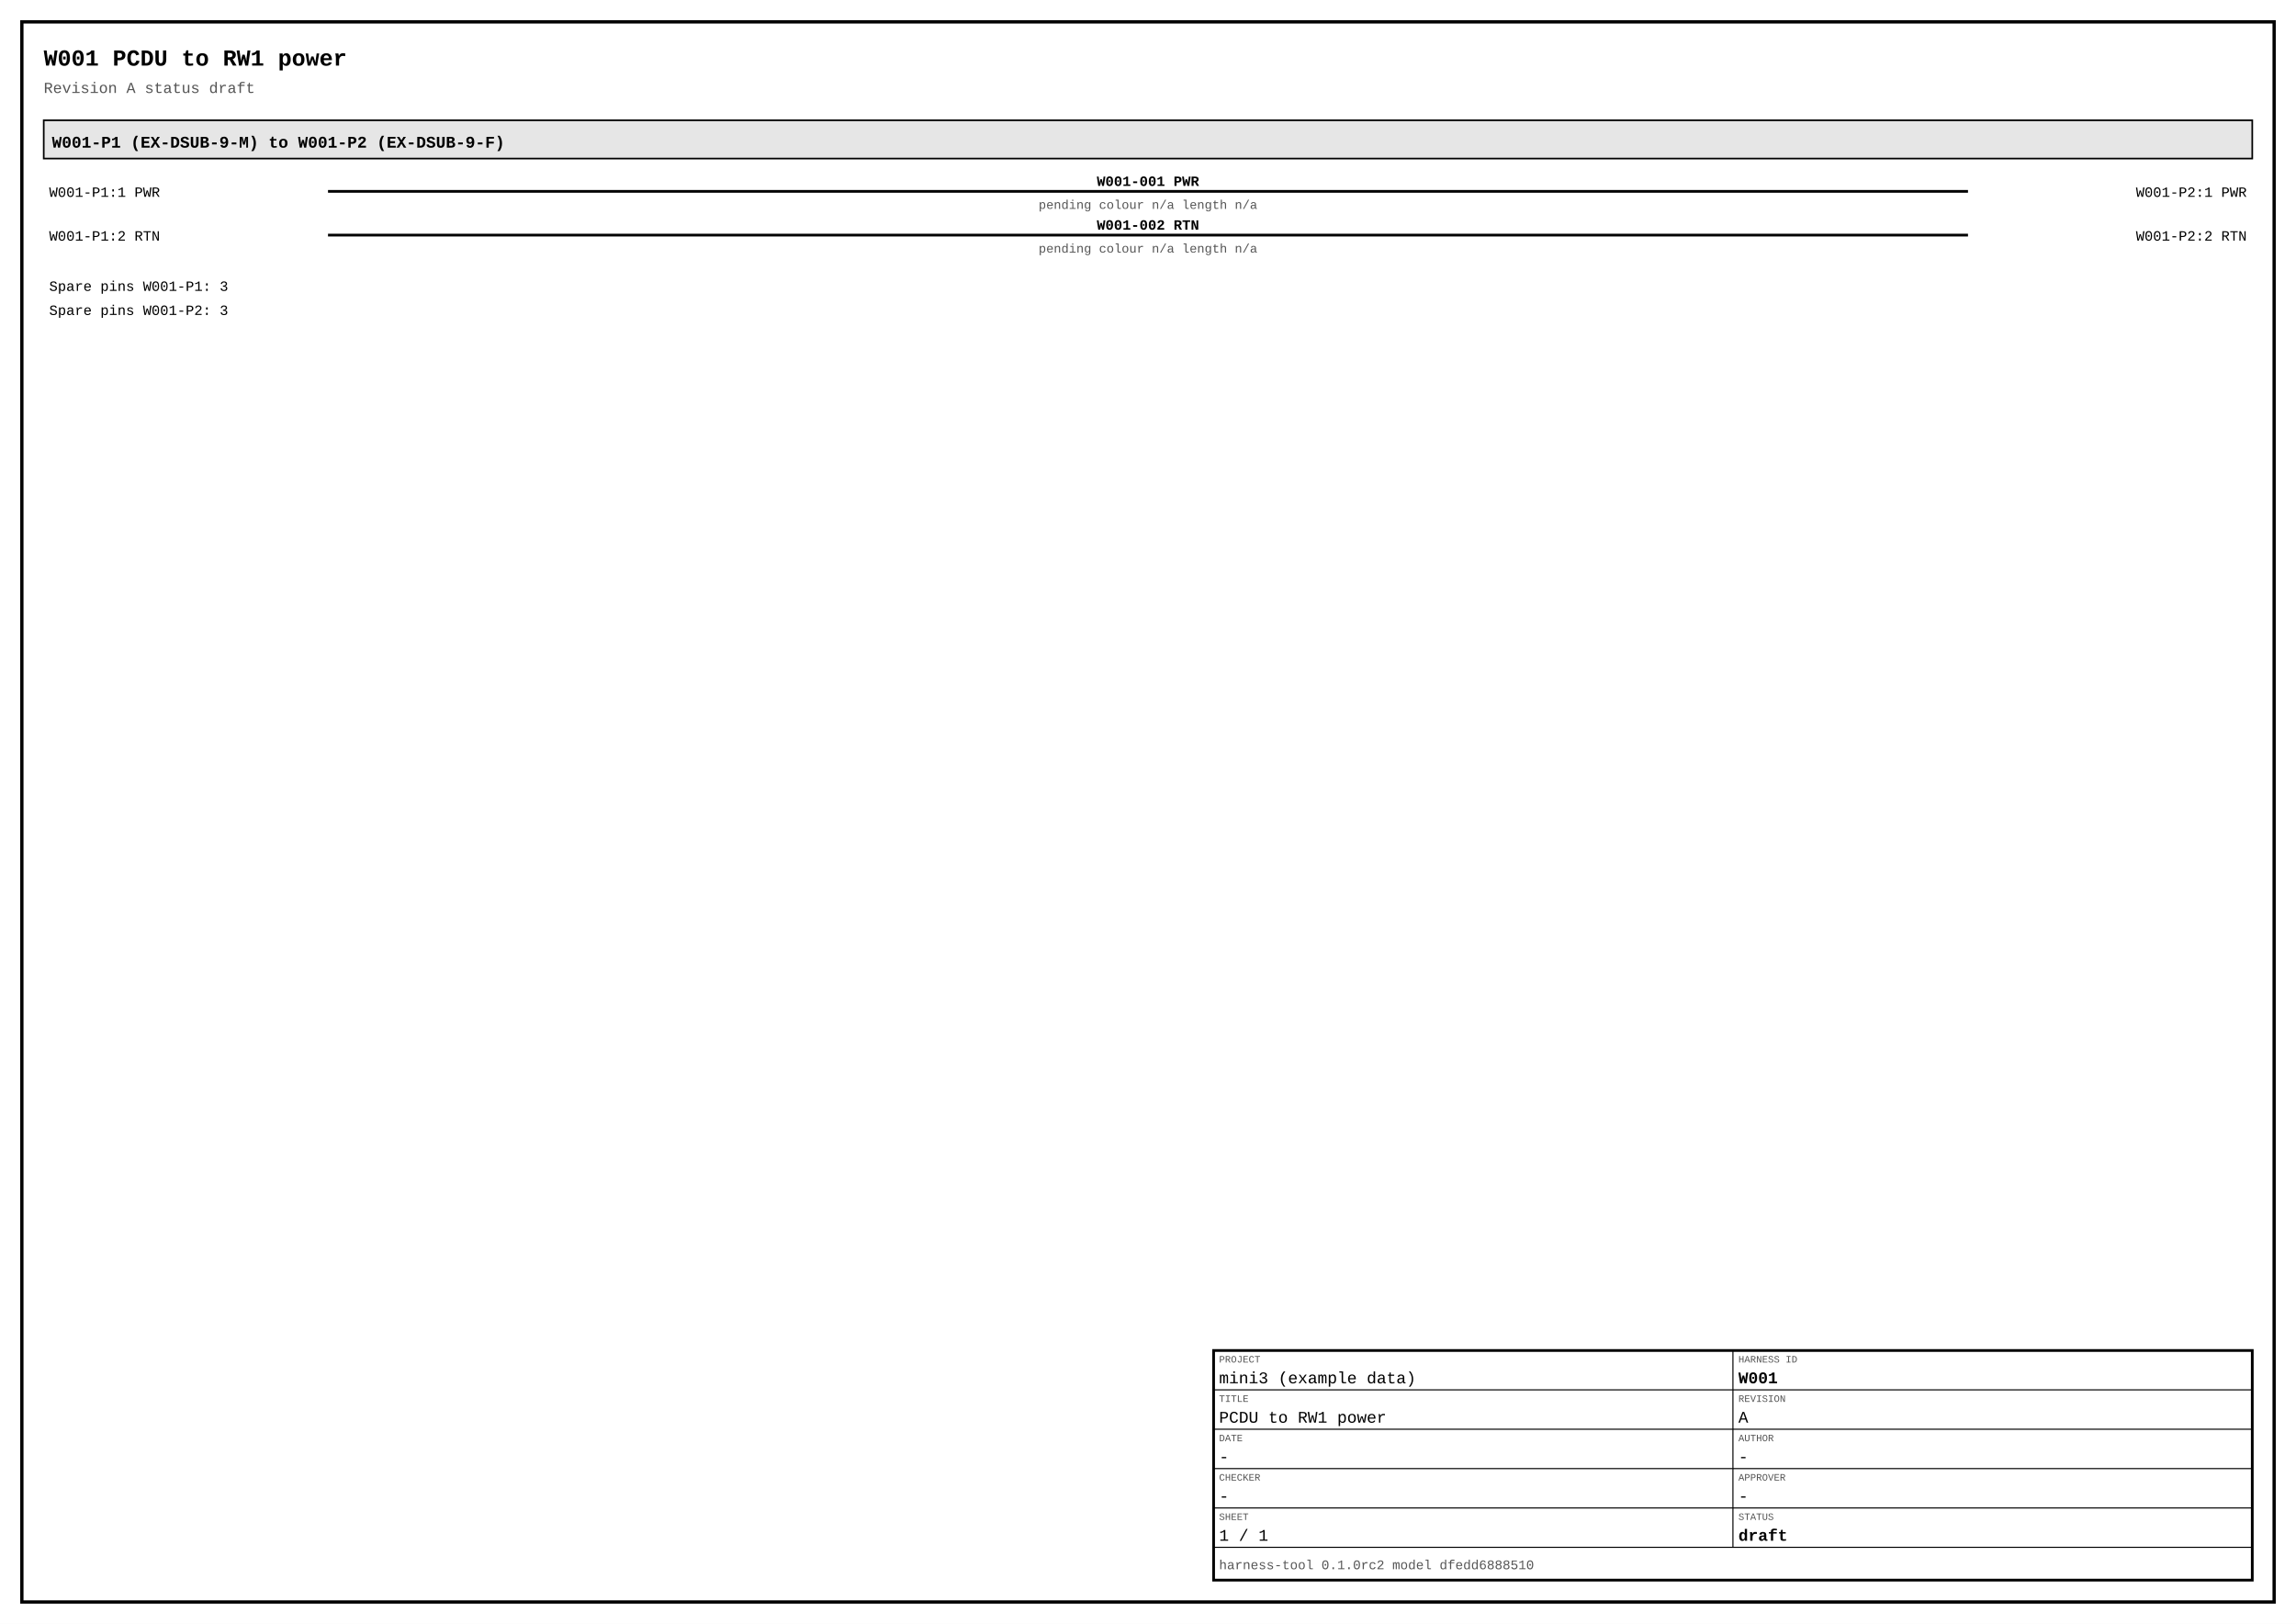
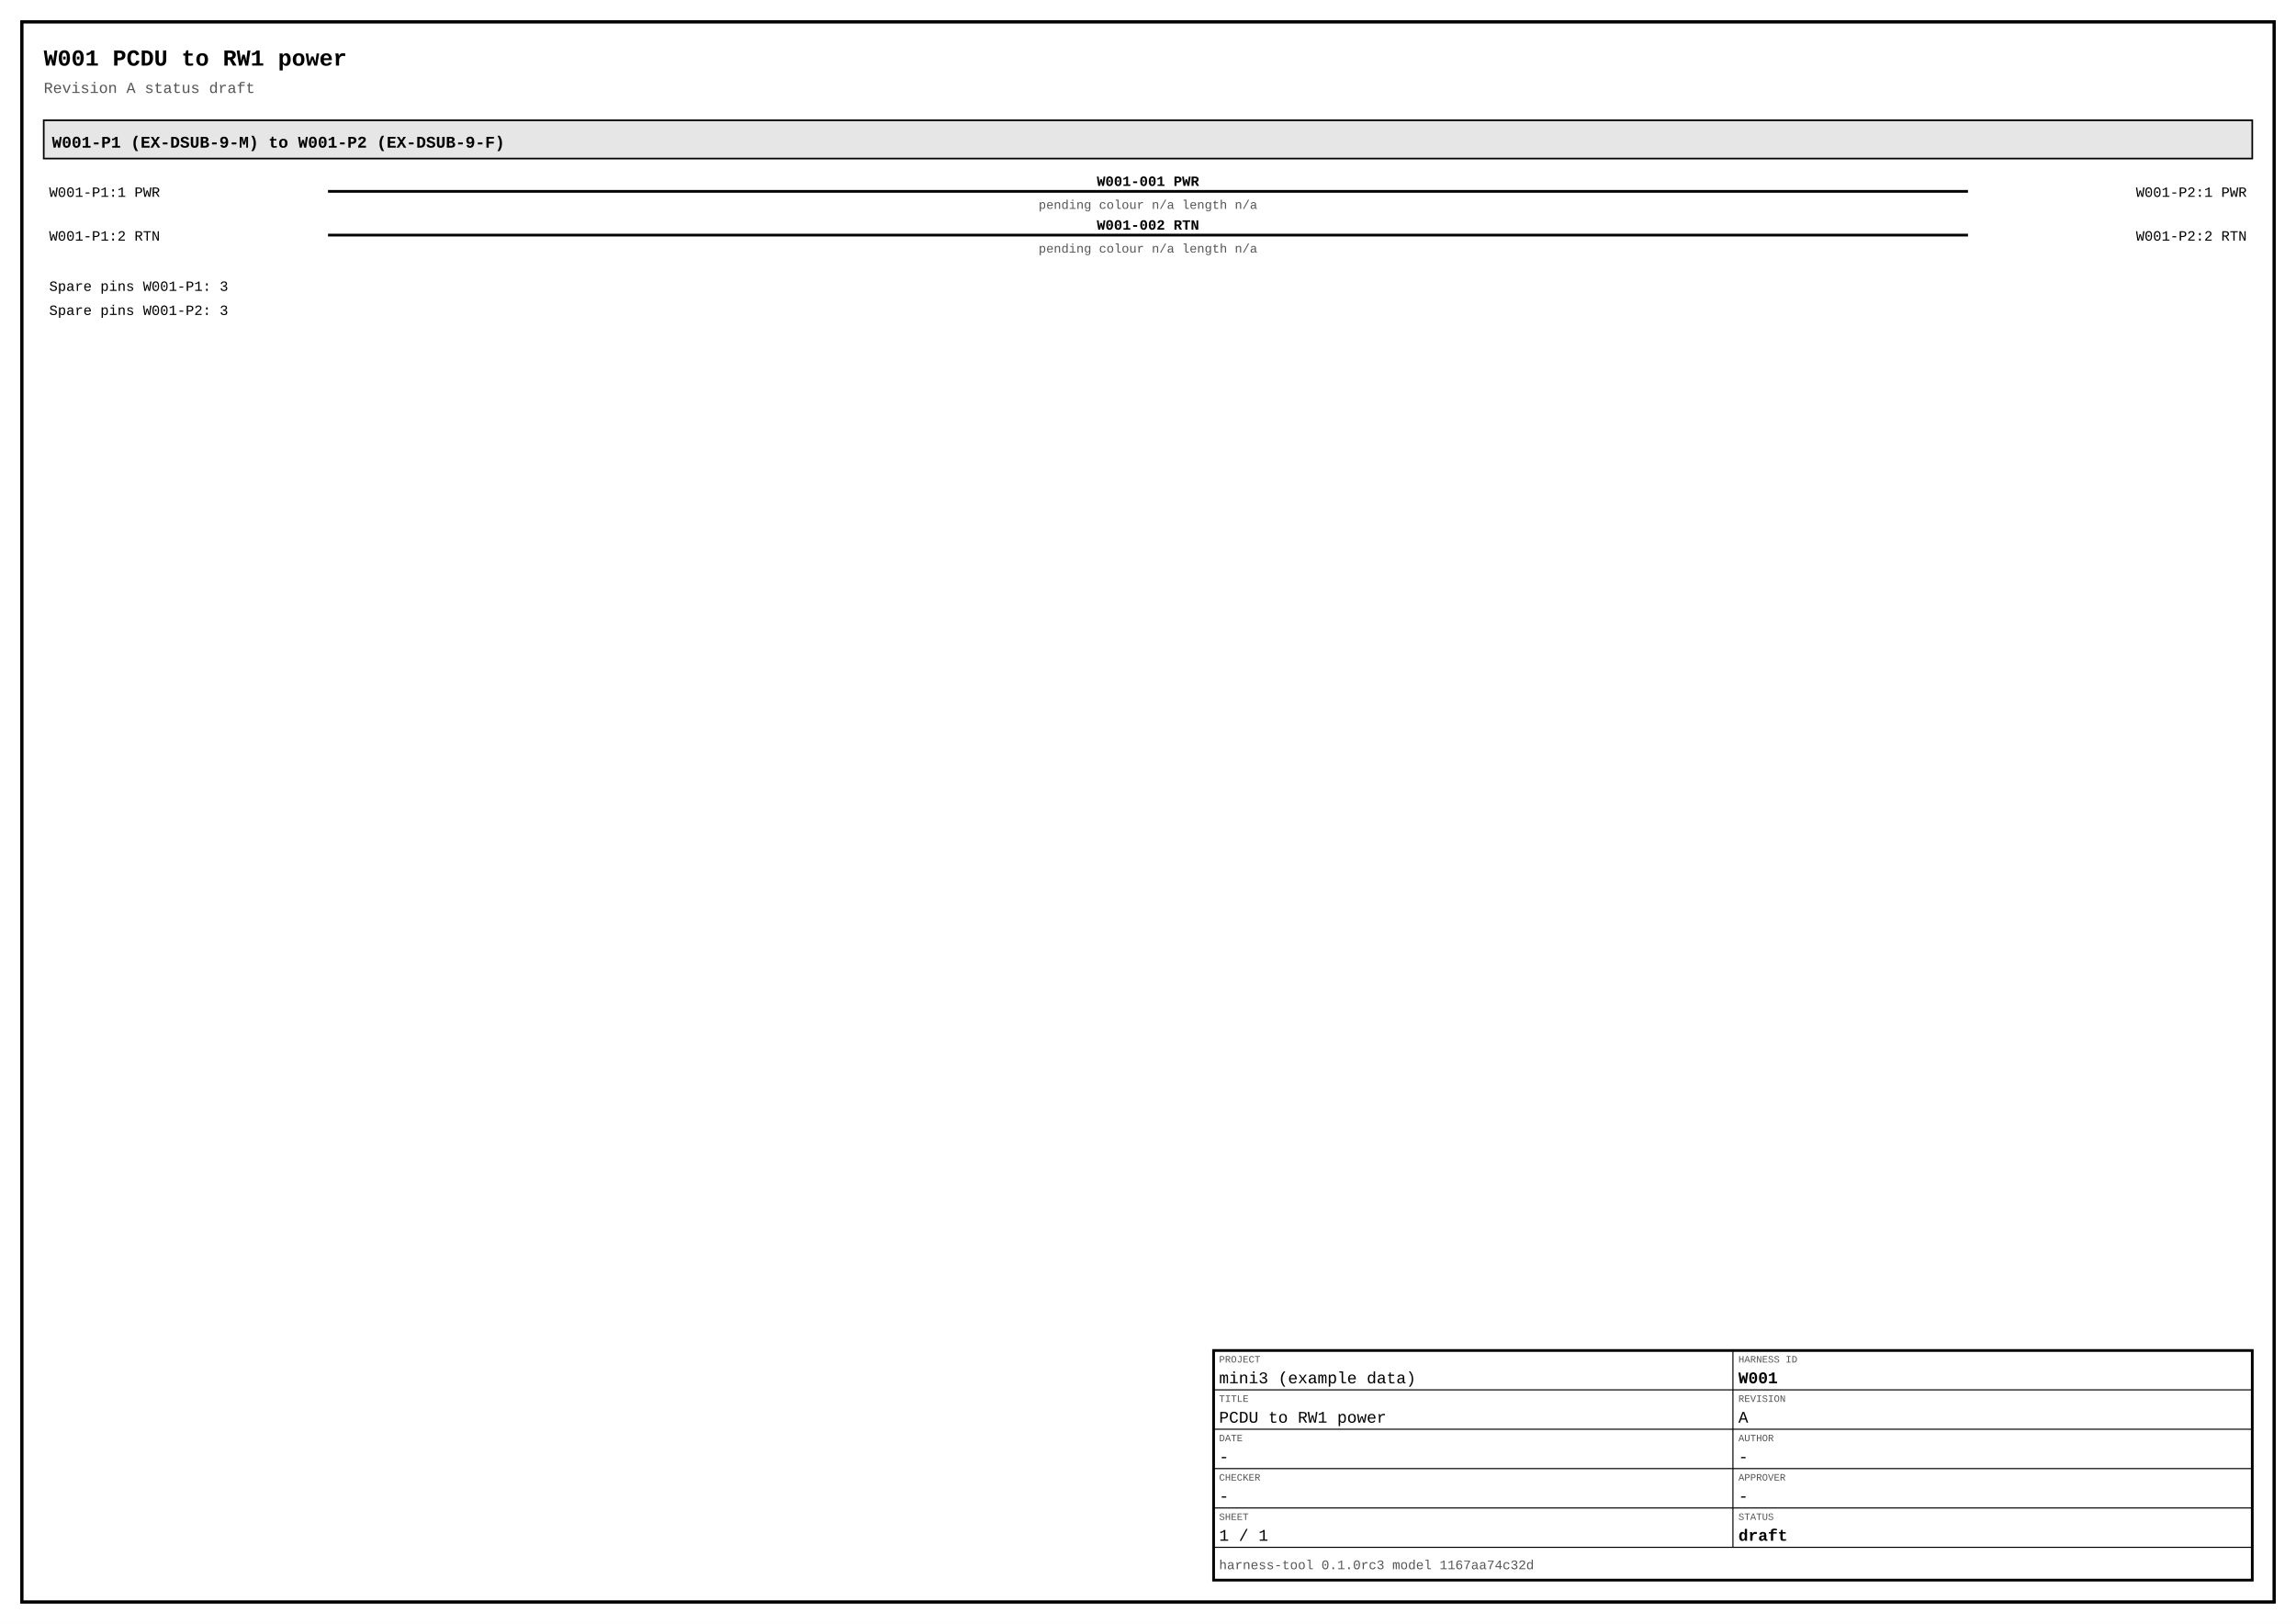
<svg xmlns="http://www.w3.org/2000/svg" width="420mm" height="297mm" viewBox="0 0 420 297" font-family="Courier New, Courier, monospace">
  <rect x="0" y="0" width="420" height="297" fill="#ffffff" />
  <rect x="4" y="4" width="412" height="289" fill="none" stroke="#000000" stroke-width="0.6" />
  <text x="8" y="12" font-size="4.2" font-weight="bold" text-anchor="start" fill="#000000">W001  PCDU to RW1 power</text>
  <text x="8" y="17" font-size="2.8" text-anchor="start" fill="#555555">Revision A  status draft</text>
  <rect x="8" y="22" width="404" height="7" fill="#e6e6e6" stroke="#000000" stroke-width="0.3" />
  <text x="9.5" y="27" font-size="3" font-weight="bold" text-anchor="start" fill="#000000">W001-P1 (EX-DSUB-9-M)  to  W001-P2 (EX-DSUB-9-F)</text>
  <text x="9" y="36" font-size="2.6" text-anchor="start" fill="#000000">W001-P1:1 PWR</text>
  <text x="411" y="36" font-size="2.6" text-anchor="end" fill="#000000">W001-P2:1 PWR</text>
  <line x1="60" y1="35" x2="360" y2="35" stroke="#000000" stroke-width="0.5" />
  <text x="210" y="34" font-size="2.6" font-weight="bold" text-anchor="middle" fill="#000000">W001-001  PWR</text>
  <text x="210" y="38.2" font-size="2.3" text-anchor="middle" fill="#555555">pending  colour n/a  length n/a  </text>
  <text x="9" y="44" font-size="2.6" text-anchor="start" fill="#000000">W001-P1:2 RTN</text>
  <text x="411" y="44" font-size="2.6" text-anchor="end" fill="#000000">W001-P2:2 RTN</text>
  <line x1="60" y1="43" x2="360" y2="43" stroke="#000000" stroke-width="0.5" />
  <text x="210" y="42" font-size="2.6" font-weight="bold" text-anchor="middle" fill="#000000">W001-002  RTN</text>
  <text x="210" y="46.2" font-size="2.3" text-anchor="middle" fill="#555555">pending  colour n/a  length n/a  </text>
  <text x="9" y="53.2" font-size="2.6" text-anchor="start" fill="#000000">Spare pins W001-P1: 3</text>
  <text x="9" y="57.6" font-size="2.6" text-anchor="start" fill="#000000">Spare pins W001-P2: 3</text>
  <rect x="222" y="247" width="190" height="42" fill="none" stroke="#000000" stroke-width="0.5" />
  <line x1="222" y1="247" x2="317" y2="247" stroke="#000000" stroke-width="0.2" />
  <text x="223" y="249.2" font-size="1.8" text-anchor="start" fill="#555555">PROJECT</text>
  <text x="223" y="253" font-size="3" text-anchor="start" fill="#000000">mini3 (example data)</text>
  <line x1="317" y1="247" x2="412" y2="247" stroke="#000000" stroke-width="0.2" />
  <text x="318" y="249.2" font-size="1.8" text-anchor="start" fill="#555555">HARNESS ID</text>
  <text x="318" y="253" font-size="3" font-weight="bold" text-anchor="start" fill="#000000">W001</text>
  <line x1="222" y1="254.2" x2="317" y2="254.2" stroke="#000000" stroke-width="0.2" />
  <text x="223" y="256.4" font-size="1.8" text-anchor="start" fill="#555555">TITLE</text>
  <text x="223" y="260.2" font-size="3" text-anchor="start" fill="#000000">PCDU to RW1 power</text>
  <line x1="317" y1="254.2" x2="412" y2="254.2" stroke="#000000" stroke-width="0.2" />
  <text x="318" y="256.4" font-size="1.8" text-anchor="start" fill="#555555">REVISION</text>
  <text x="318" y="260.2" font-size="3" text-anchor="start" fill="#000000">A</text>
  <line x1="222" y1="261.4" x2="317" y2="261.4" stroke="#000000" stroke-width="0.2" />
  <text x="223" y="263.6" font-size="1.8" text-anchor="start" fill="#555555">DATE</text>
  <text x="223" y="267.4" font-size="3" text-anchor="start" fill="#000000">-</text>
  <line x1="317" y1="261.4" x2="412" y2="261.4" stroke="#000000" stroke-width="0.2" />
  <text x="318" y="263.6" font-size="1.8" text-anchor="start" fill="#555555">AUTHOR</text>
  <text x="318" y="267.4" font-size="3" text-anchor="start" fill="#000000">-</text>
  <line x1="222" y1="268.6" x2="317" y2="268.6" stroke="#000000" stroke-width="0.2" />
  <text x="223" y="270.8" font-size="1.8" text-anchor="start" fill="#555555">CHECKER</text>
  <text x="223" y="274.6" font-size="3" text-anchor="start" fill="#000000">-</text>
  <line x1="317" y1="268.6" x2="412" y2="268.6" stroke="#000000" stroke-width="0.2" />
  <text x="318" y="270.8" font-size="1.8" text-anchor="start" fill="#555555">APPROVER</text>
  <text x="318" y="274.6" font-size="3" text-anchor="start" fill="#000000">-</text>
  <line x1="222" y1="275.8" x2="317" y2="275.8" stroke="#000000" stroke-width="0.2" />
  <text x="223" y="278" font-size="1.8" text-anchor="start" fill="#555555">SHEET</text>
  <text x="223" y="281.8" font-size="3" text-anchor="start" fill="#000000">1 / 1</text>
  <line x1="317" y1="275.8" x2="412" y2="275.8" stroke="#000000" stroke-width="0.2" />
  <text x="318" y="278" font-size="1.8" text-anchor="start" fill="#555555">STATUS</text>
  <text x="318" y="281.8" font-size="3" font-weight="bold" text-anchor="start" fill="#000000">draft</text>
  <line x1="317" y1="247" x2="317" y2="283" stroke="#000000" stroke-width="0.2" />
  <line x1="222" y1="283" x2="412" y2="283" stroke="#000000" stroke-width="0.2" />
-   <text x="223" y="287" font-size="2.4" text-anchor="start" fill="#555555">harness-tool 0.1.0rc2 model dfedd6888510</text>
+   <text x="223" y="287" font-size="2.4" text-anchor="start" fill="#555555">harness-tool 0.1.0rc3 model 1167aa74c32d</text>
</svg>
